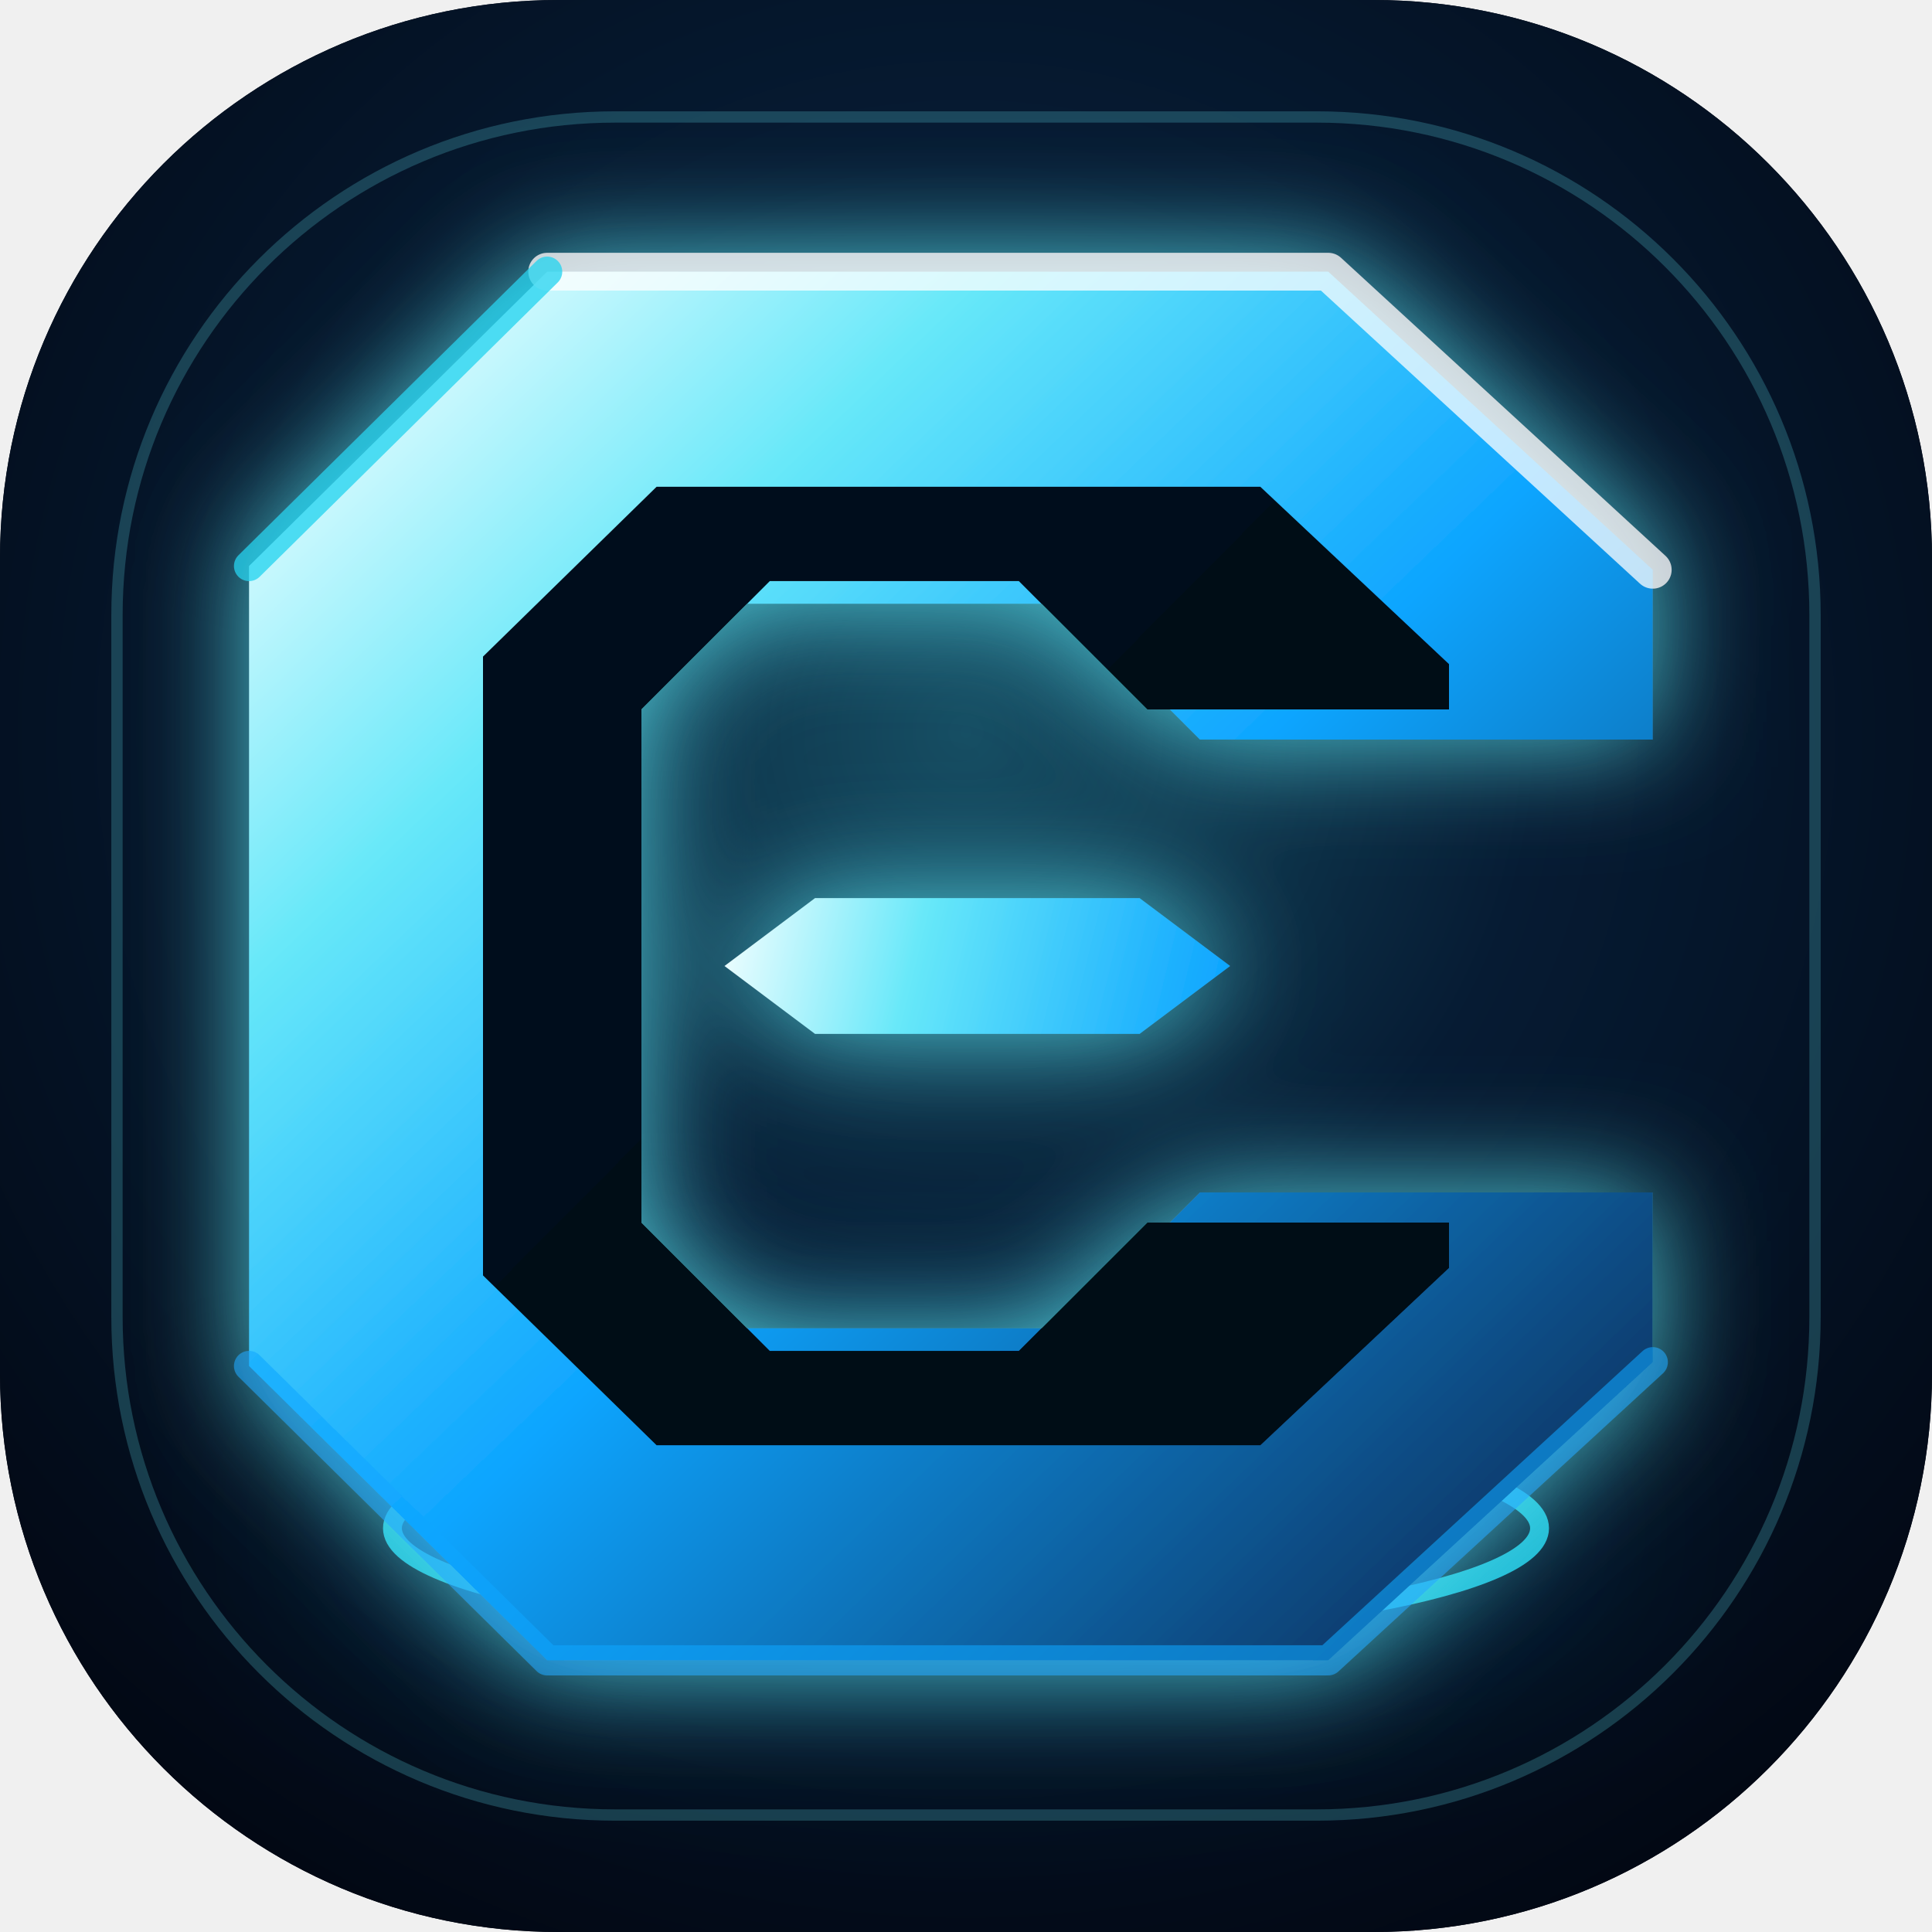
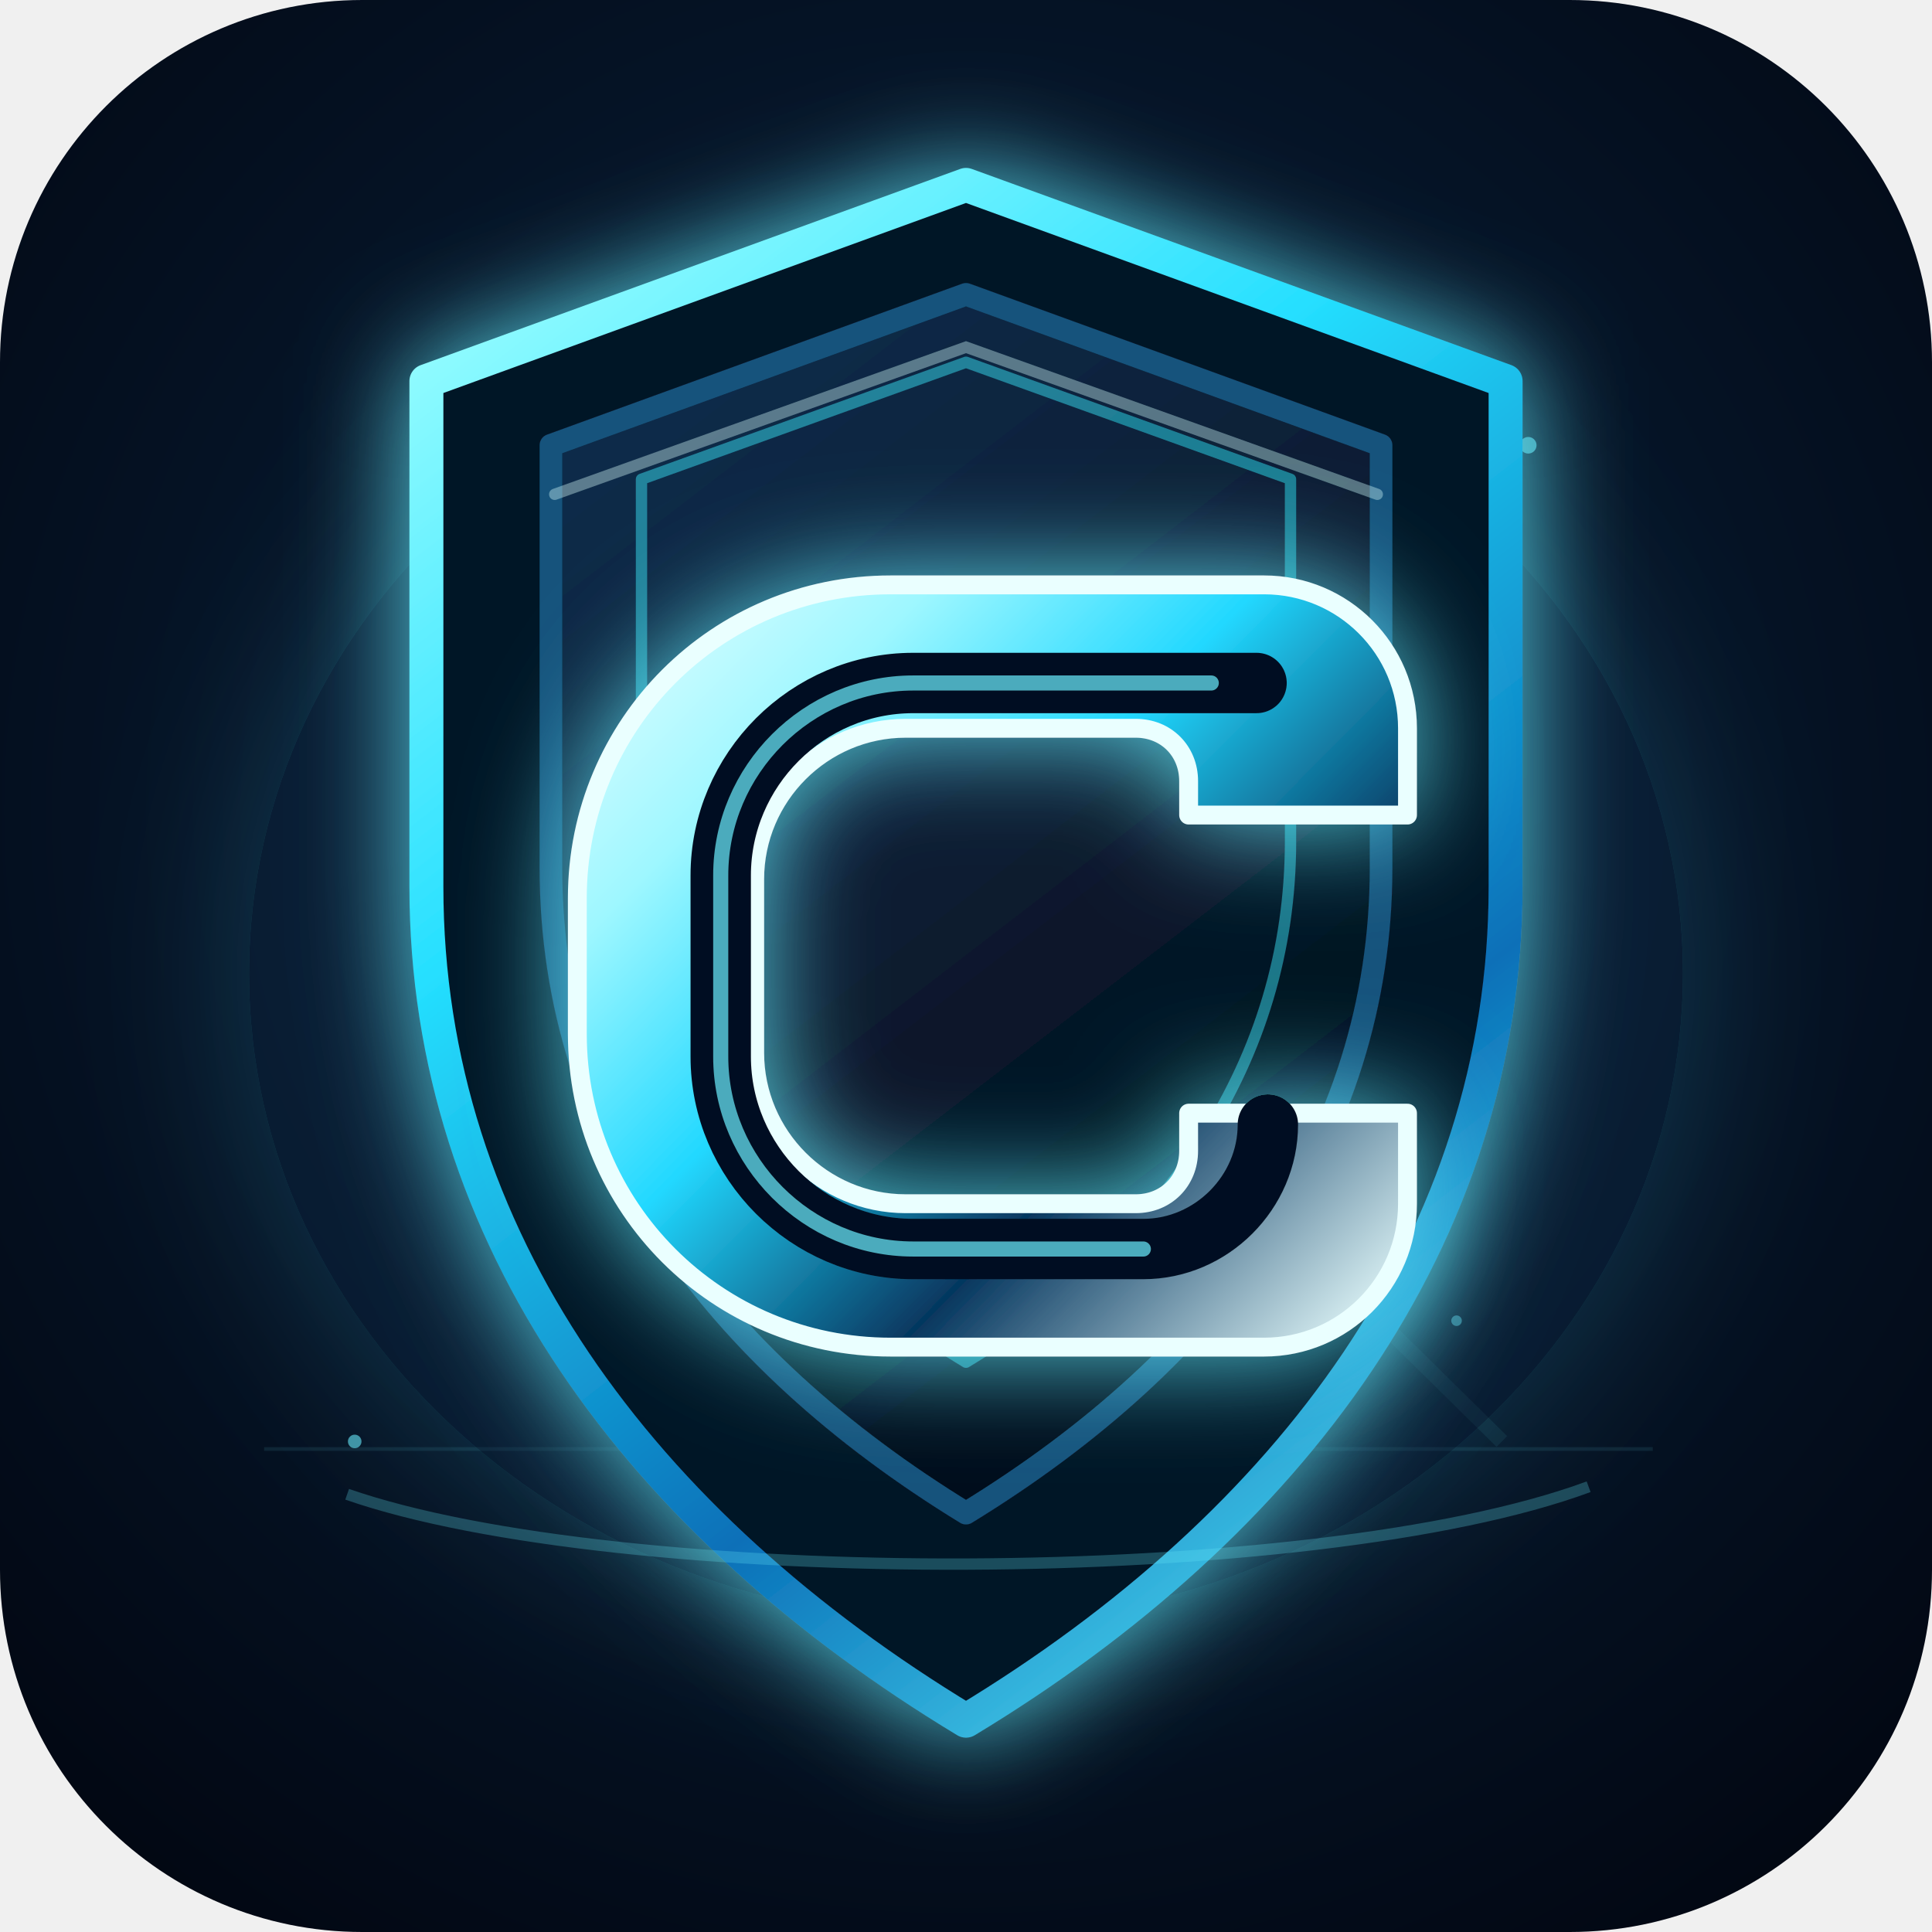
<svg xmlns="http://www.w3.org/2000/svg" width="512" height="512" viewBox="0 0 512 512" fill="none">
  <defs>
-     <radialGradient id="bg" cx="50%" cy="38%" r="70%">
-       <stop offset="0%" stop-color="#164E63" />
-       <stop offset="42%" stop-color="#061B33" />
+     <radialGradient id="bg" cx="50%" cy="42%" r="70%">
+       <stop offset="0%" stop-color="#0f3553" />
+       <stop offset="48%" stop-color="#06162a" />
      <stop offset="100%" stop-color="#020712" />
    </radialGradient>
-     <linearGradient id="cMain" x1="98" y1="86" x2="422" y2="424" gradientUnits="userSpaceOnUse">
-       <stop offset="0%" stop-color="#E9FDFF" />
-       <stop offset="22%" stop-color="#67E8F9" />
-       <stop offset="52%" stop-color="#0EA5FF" />
-       <stop offset="100%" stop-color="#0B2A55" />
+     <linearGradient id="shieldEdge" x1="115" y1="70" x2="400" y2="440" gradientUnits="userSpaceOnUse">
+       <stop stop-color="#9effff" />
+       <stop offset=".32" stop-color="#25dfff" />
+       <stop offset=".68" stop-color="#0870b8" />
+       <stop offset="1" stop-color="#5df3ff" />
    </linearGradient>
-     <linearGradient id="cDark" x1="122" y1="120" x2="394" y2="390" gradientUnits="userSpaceOnUse">
-       <stop offset="0%" stop-color="#07111F" />
-       <stop offset="100%" stop-color="#020712" />
+     <linearGradient id="metalC" x1="160" y1="142" x2="370" y2="350" gradientUnits="userSpaceOnUse">
+       <stop stop-color="#f2ffff" />
+       <stop offset=".24" stop-color="#9ef7ff" />
+       <stop offset=".45" stop-color="#22d8ff" />
+       <stop offset=".7" stop-color="#06375f" />
+       <stop offset="1" stop-color="#eaffff" />
    </linearGradient>
-     <linearGradient id="dash" x1="190" y1="240" x2="322" y2="272" gradientUnits="userSpaceOnUse">
-       <stop offset="0%" stop-color="#F8FFFF" />
-       <stop offset="40%" stop-color="#67E8F9" />
-       <stop offset="100%" stop-color="#0EA5FF" />
+     <linearGradient id="darkInset" x1="160" y1="120" x2="360" y2="380" gradientUnits="userSpaceOnUse">
+       <stop stop-color="#0d2b49" />
+       <stop offset="1" stop-color="#020812" />
    </linearGradient>
-     <filter id="glow" x="-100" y="-100" width="712" height="712" filterUnits="userSpaceOnUse">
-       <feGaussianBlur stdDeviation="15" result="blur" />
-       <feColorMatrix in="blur" type="matrix" values="0 0 0 0 0.11 0 0 0 0 0.82 0 0 0 0 0.93 0 0 0 0.85 0" />
+     <filter id="glow" x="-40%" y="-40%" width="180%" height="180%">
+       <feGaussianBlur stdDeviation="14" result="b" />
+       <feColorMatrix in="b" type="matrix" values="0 0 0 0 0.13 0 0 0 0 0.86 0 0 0 0 1 0 0 0 .85 0" />
      <feMerge>
        <feMergeNode />
        <feMergeNode in="SourceGraphic" />
      </feMerge>
    </filter>
-     <filter id="softGlow" x="-80" y="-80" width="672" height="672" filterUnits="userSpaceOnUse">
-       <feGaussianBlur stdDeviation="28" />
+     <filter id="softGlow" x="-30%" y="-30%" width="160%" height="160%">
+       <feGaussianBlur stdDeviation="22" result="b" />
+       <feColorMatrix in="b" type="matrix" values="0 0 0 0 0.06 0 0 0 0 0.72 0 0 0 0 1 0 0 0 .55 0" />
+       <feMerge>
+         <feMergeNode />
+         <feMergeNode in="SourceGraphic" />
+       </feMerge>
    </filter>
  </defs>
-   <rect width="512" height="512" rx="148" fill="#020712" />
-   <rect width="512" height="512" rx="148" fill="url(#bg)" />
-   <ellipse cx="256" cy="405" rx="168" ry="34" fill="#0EA5FF" opacity="0.22" filter="url(#softGlow)" />
-   <ellipse cx="256" cy="405" rx="152" ry="28" stroke="#22D3EE" stroke-width="5" opacity="0.85" />
-   <ellipse cx="256" cy="405" rx="104" ry="18" stroke="#67E8F9" stroke-width="3" opacity="0.45" />
+   <rect width="512" height="512" rx="96" fill="url(#bg)" />
+   <g opacity=".6">
+     <circle cx="94" cy="382" r="1.8" fill="#67e8f9" />
+     <circle cx="405" cy="118" r="2.2" fill="#67e8f9" />
+     <circle cx="386" cy="350" r="1.4" fill="#67e8f9" />
+     <circle cx="152" cy="104" r="1.6" fill="#67e8f9" />
+     <path d="M70 384H438" stroke="#67e8f9" stroke-opacity=".16" />
+     <path d="M116 104L398 382" stroke="#67e8f9" stroke-opacity=".12" stroke-width="4" />
+   </g>
+   <ellipse cx="256" cy="258" rx="190" ry="172" fill="#0b2c4a" opacity=".35" filter="url(#softGlow)" />
  <g filter="url(#glow)">
-     <path d="M145 72H352L438 151V196H318L282 160H196L162 194V318L196 352H282L318 316H438V361L352 440H145L66 362V150L145 72Z" fill="url(#cMain)" />
-     <path d="M174 129H334L384 176V188H304L270 154H204L170 188V324L204 358H270L304 324H384V336L334 383H174L128 338V174L174 129Z" fill="url(#cDark)" />
-     <path d="M216 238H302L326 256L302 274H216L192 256L216 238Z" fill="url(#dash)" />
-     <path d="M145 72H352L438 151" stroke="white" stroke-opacity="0.75" stroke-width="10" stroke-linecap="round" stroke-linejoin="round" />
-     <path d="M66 150L145 72" stroke="#22D3EE" stroke-opacity="0.75" stroke-width="8" stroke-linecap="round" />
-     <path d="M66 362L145 440H352L438 361" stroke="#0EA5FF" stroke-opacity="0.58" stroke-width="8" stroke-linecap="round" stroke-linejoin="round" />
+     <path d="M256 49L399 101V235C399 328 342 404 256 456C170 404 113 328 113 235V101L256 49Z" fill="#061326" stroke="url(#shieldEdge)" stroke-width="9" stroke-linejoin="round" />
+     <path d="M256 78L366 118V230C366 302 323 360 256 401C189 360 146 302 146 230V118L256 78Z" fill="url(#darkInset)" stroke="#15537b" stroke-width="6" stroke-linejoin="round" />
+     <path d="M256 96L342 127V223C342 281 309 329 256 361C203 329 170 281 170 223V127L256 96Z" fill="none" stroke="#39eaff" stroke-opacity=".46" stroke-width="3" stroke-linejoin="round" />
+     <path d="M147 131L256 92L365 131" stroke="#dbffff" stroke-opacity=".38" stroke-width="3" stroke-linecap="round" />
  </g>
-   <rect x="31" y="31" width="450" height="450" rx="132" stroke="#67E8F9" stroke-opacity="0.22" stroke-width="3" />
+   <g filter="url(#glow)">
+     <path d="M335 155H236C190 155 153 192 153 238V274C153 320 190 357 236 357H335C356 357 373 340 373 319V295H315V305C315 313 309 319 301 319H240C218 319 200 301 200 279V233C200 211 218 193 240 193H301C309 193 315 199 315 207V216H373V193C373 172 356 155 335 155Z" fill="url(#metalC)" stroke="#eaffff" stroke-width="5" stroke-linejoin="round" />
+     <path d="M333 181H242C214 181 191 204 191 232V280C191 308 214 331 242 331H303C321 331 336 316 336 298" fill="none" stroke="#041020" stroke-width="16" stroke-linecap="round" />
+     <path d="M321 181H242C214 181 191 204 191 232V280C191 308 214 331 242 331H303" fill="none" stroke="#67e8f9" stroke-width="4" stroke-linecap="round" opacity=".72" />
+   </g>
+   <path d="M92 396C164 421 348 421 421 394" stroke="#67e8f9" stroke-opacity=".26" stroke-width="3" />
</svg>
